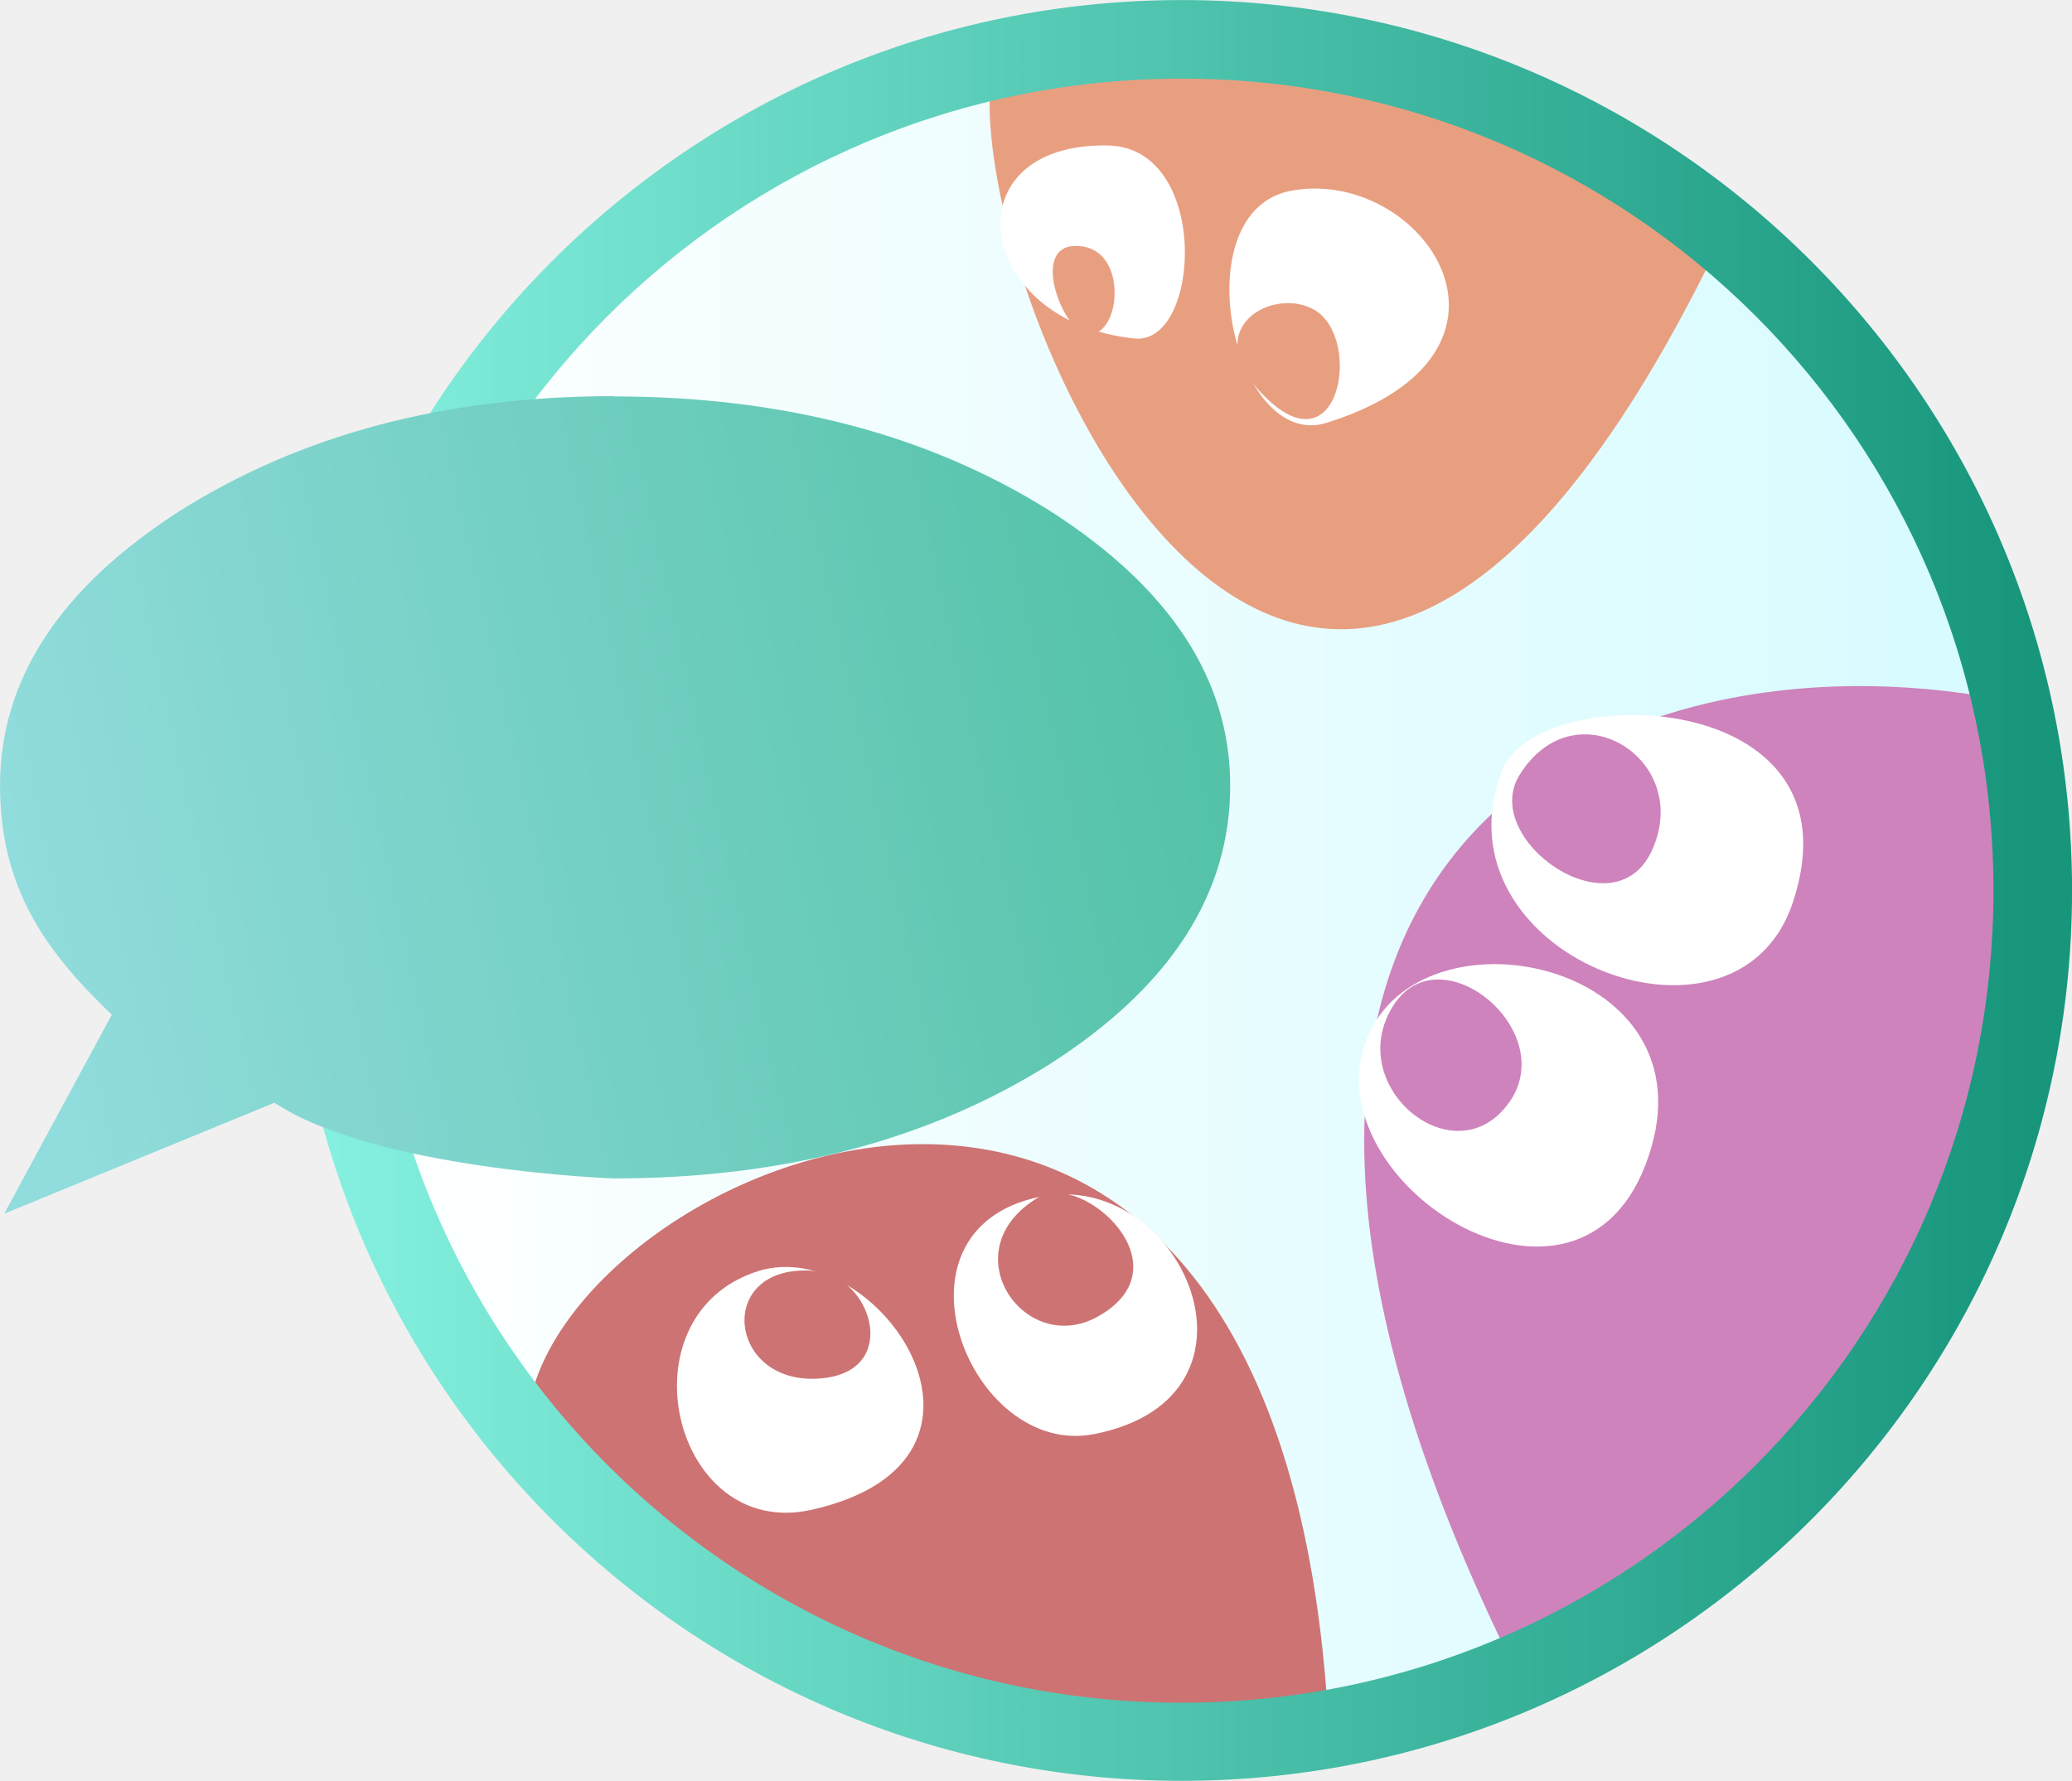
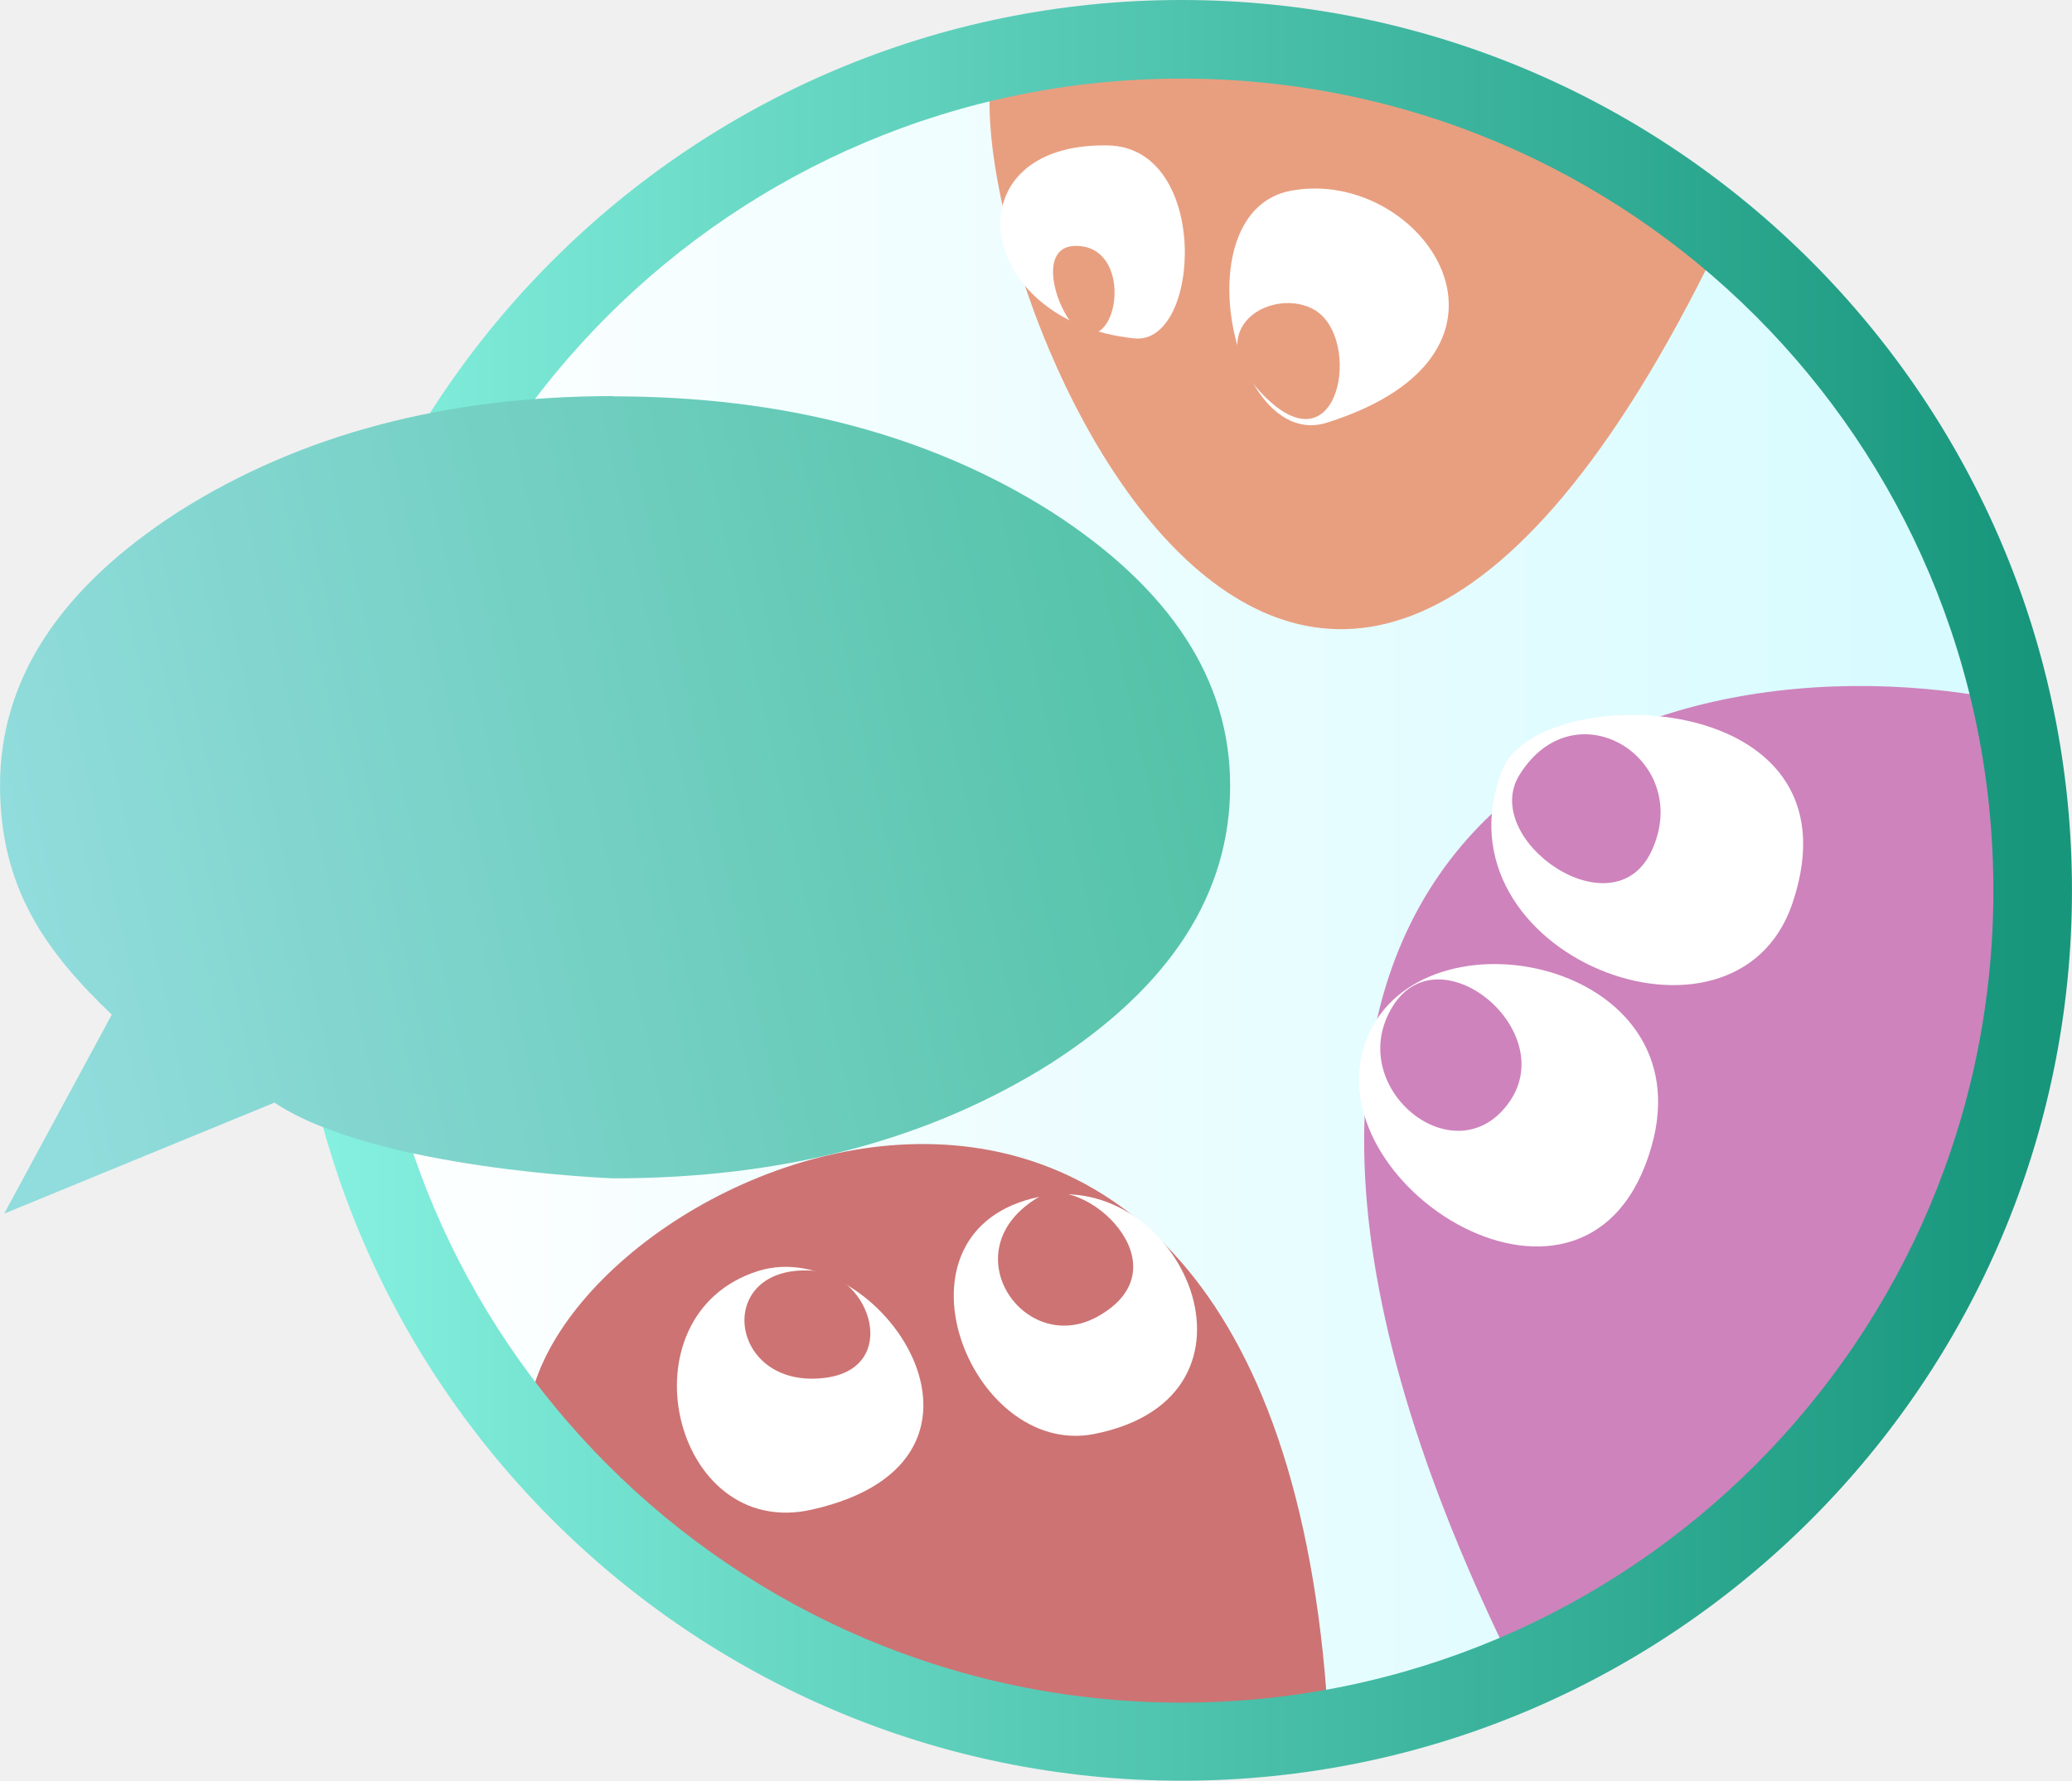
- <svg xmlns="http://www.w3.org/2000/svg" xmlns:xlink="http://www.w3.org/1999/xlink" width="7.935mm" height="6.82mm" viewBox="0 0 7.935 6.82" version="1.1" id="svg88639">
-   <defs id="defs88636">
-     <linearGradient xlink:href="#linearGradient30479" id="linearGradient45479" gradientUnits="userSpaceOnUse" gradientTransform="translate(4.229279,31.59499)" x1="96.903" y1="126.701" x2="103.423" y2="126.701" />
-     <linearGradient id="linearGradient30479">
-       <stop style="stop-color:#ffffff;stop-opacity:1" offset="0" id="stop30475" />
-       <stop style="stop-color:#d5fbff;stop-opacity:1" offset="1" id="stop30477" />
+ <svg xmlns="http://www.w3.org/2000/svg" width="29.991" height="25.776" viewBox="0 0 7.935 6.82">
+   <defs>
+     <linearGradient id="A" x1="101.133" y1="158.295" x2="107.653" y2="158.295" gradientUnits="userSpaceOnUse">
+       <stop offset="0" stop-color="#fff" />
+       <stop offset="1" stop-color="#d5fbff" />
    </linearGradient>
-     <linearGradient xlink:href="#linearGradient30473" id="linearGradient45481" gradientUnits="userSpaceOnUse" gradientTransform="translate(4.229279,31.59499)" x1="96.903" y1="126.701" x2="103.423" y2="126.701" />
-     <linearGradient id="linearGradient30473">
-       <stop style="stop-color:#85f0df;stop-opacity:1" offset="0" id="stop30469" />
-       <stop style="stop-color:#17967c;stop-opacity:1" offset="1" id="stop30471" />
+     <linearGradient id="B" x1="101.133" y1="158.295" x2="107.653" y2="158.295" gradientUnits="userSpaceOnUse">
+       <stop offset="0" stop-color="#85f0df" />
+       <stop offset="1" stop-color="#17967c" />
    </linearGradient>
-     <linearGradient xlink:href="#linearGradient30007" id="linearGradient45553" gradientUnits="userSpaceOnUse" gradientTransform="matrix(-0.00142511,-0.00243703,0.00184736,-0.00103703,102.2298,158.1143)" x1="-339.246" y1="1009.728" x2="477.689" y2="-910.07" spreadMethod="pad" />
-     <linearGradient gradientTransform="matrix(-0.0054,-0.0094,0.007,-0.004,0.05,0)" gradientUnits="userSpaceOnUse" id="linearGradient30007" spreadMethod="pad" x1="-819.2" x2="819.2">
-       <stop offset="0.0" stop-color="#ff9966" id="stop30003" style="stop-color:#53c2a7;stop-opacity:1" />
-       <stop offset="1.0" stop-color="#ffffff" id="stop30005" style="stop-color:#91dcdc;stop-opacity:1" />
+     <linearGradient id="C" gradientTransform="matrix(-0.00142511,-0.00243703,0.00184736,-0.00103703,102.2298,158.1143)" x1="-339.246" y1="1009.728" x2="477.689" y2="-910.07" gradientUnits="userSpaceOnUse" spreadMethod="pad">
+       <stop offset="0" stop-color="#53c2a7" />
+       <stop offset="1" stop-color="#91dcdc" />
    </linearGradient>
  </defs>
-   <g id="layer1" transform="translate(1.0937,-5.40487)">
-     <g id="g47365" transform="translate(-100.9615,-149.4799)" style="display:inline">
-       <path style="color:#000000;fill:url(#linearGradient45479);stroke-width:0.3;stroke-linecap:square;-inkscape-stroke:none;paint-order:markers fill stroke" d="m 107.653,158.296 a 3.26,3.26 0 0 1 -3.26,3.26 3.26,3.26 0 0 1 -3.26,-3.26 3.26,3.26 0 0 1 3.26,-3.26 3.26,3.26 0 0 1 3.26,3.26 z" id="path47452" />
-       <g id="g76910">
-         <path style="fill:#e89f80;fill-opacity:1;stroke:none;stroke-width:0.265px;stroke-linecap:butt;stroke-linejoin:miter;stroke-opacity:1" d="m 106.445,155.829 c -0.867,-0.488 -1.874,-1.1 -2.774,-0.693 -0.161,0.743 1.157,4.022 2.774,0.693 z" id="path54165" />
-         <path style="fill:#ffffff;fill-opacity:1;stroke:none;stroke-width:0.265px;stroke-linecap:butt;stroke-linejoin:miter;stroke-opacity:1" d="m 104.111,155.442 c 0.393,0.007 0.357,0.766 0.101,0.739 -0.616,-0.063 -0.71,-0.751 -0.101,-0.739 z" id="path58894" />
-         <path style="fill:#ffffff;fill-opacity:1;stroke:none;stroke-width:0.265px;stroke-linecap:butt;stroke-linejoin:miter;stroke-opacity:1" d="m 104.814,155.615 c 0.502,-0.091 0.992,0.619 0.135,0.889 -0.36,0.113 -0.556,-0.813 -0.135,-0.889 z" id="path58896" />
-         <path style="fill:#e89f80;fill-opacity:1;stroke:none;stroke-width:0.265px;stroke-linecap:butt;stroke-linejoin:miter;stroke-opacity:1" d="m 104.705,156.397 c 0.292,0.3 0.382,-0.213 0.199,-0.324 -0.155,-0.094 -0.452,0.064 -0.199,0.324 z" id="path54163-1-5-9" />
-         <path style="fill:#e89f80;fill-opacity:1;stroke:none;stroke-width:0.265px;stroke-linecap:butt;stroke-linejoin:miter;stroke-opacity:1" d="m 104.012,156.157 c 0.139,0.062 0.192,-0.305 -0.003,-0.329 -0.198,-0.025 -0.084,0.29 0.003,0.329 z" id="path54163-1-5-9-7" />
-       </g>
-       <g id="g76905">
-         <path style="fill:#ce83bc;fill-opacity:1;stroke:none;stroke-width:0.265px;stroke-linecap:butt;stroke-linejoin:miter;stroke-opacity:1" d="m 105.647,161.232 c 1.434,-0.159 2.147,-1.995 1.88,-3.669 -1.482,-0.281 -3.396,0.561 -1.88,3.669 z" id="path54163" />
-         <path style="fill:#ffffff;fill-opacity:1;stroke:none;stroke-width:0.265px;stroke-linecap:butt;stroke-linejoin:miter;stroke-opacity:1" d="m 105.621,157.834 c -0.275,0.705 0.893,1.162 1.112,0.509 0.28,-0.834 -0.977,-0.855 -1.112,-0.509 z" id="path58898" />
-         <path style="fill:#ffffff;fill-opacity:1;stroke:none;stroke-width:0.265px;stroke-linecap:butt;stroke-linejoin:miter;stroke-opacity:1" d="m 105.104,158.859 c -0.229,0.561 0.855,1.242 1.089,0.416 0.202,-0.711 -0.879,-0.93 -1.089,-0.416 z" id="path58900" />
-         <path style="fill:#ce83bc;fill-opacity:1;stroke:none;stroke-width:0.265px;stroke-linecap:butt;stroke-linejoin:miter;stroke-opacity:1" d="m 105.65,159.103 c 0.189,-0.275 -0.269,-0.649 -0.447,-0.366 -0.195,0.31 0.241,0.665 0.447,0.366 z" id="path54163-1" />
-         <path style="fill:#ce83bc;fill-opacity:1;stroke:none;stroke-width:0.265px;stroke-linecap:butt;stroke-linejoin:miter;stroke-opacity:1" d="m 106.194,158.142 c 0.16,-0.349 -0.294,-0.633 -0.507,-0.289 -0.153,0.247 0.361,0.608 0.507,0.289 z" id="path54163-1-5" />
-       </g>
-       <g id="g76900">
-         <path style="fill:#cd7373;fill-opacity:1;stroke:none;stroke-width:0.265px;stroke-linecap:butt;stroke-linejoin:miter;stroke-opacity:1" d="m 101.887,160.33 c 0.061,-0.976 2.9,-2.259 3.071,1.199 -1.2,0.38 -2.896,-0.522 -3.071,-1.199 z" id="path54161" />
-         <path style="fill:#ffffff;fill-opacity:1;stroke:none;stroke-width:0.265px;stroke-linecap:butt;stroke-linejoin:miter;stroke-opacity:1" d="m 102.976,160.667 c -0.534,0.12 -0.735,-0.746 -0.205,-0.914 0.456,-0.144 1.053,0.724 0.205,0.914 z" id="path58902" />
-         <path style="fill:#ffffff;fill-opacity:1;stroke:none;stroke-width:0.265px;stroke-linecap:butt;stroke-linejoin:miter;stroke-opacity:1" d="m 104.059,160.377 c 0.72,-0.143 0.332,-1.022 -0.212,-0.908 -0.609,0.127 -0.265,1.003 0.212,0.908 z" id="path58904" />
-         <path style="fill:#cd7373;fill-opacity:1;stroke:none;stroke-width:0.265px;stroke-linecap:butt;stroke-linejoin:miter;stroke-opacity:1" d="m 104.072,159.927 c 0.346,-0.193 -0.059,-0.555 -0.225,-0.458 -0.343,0.201 -0.058,0.616 0.225,0.458 z" id="path54161-7" />
-         <path style="fill:#cd7373;fill-opacity:1;stroke:none;stroke-width:0.265px;stroke-linecap:butt;stroke-linejoin:miter;stroke-opacity:1" d="m 103.028,160.162 c 0.289,-0.037 0.175,-0.393 -0.042,-0.41 -0.39,-0.032 -0.333,0.458 0.042,0.41 z" id="path54161-7-1" />
-       </g>
-       <path style="color:#000000;fill:url(#linearGradient45481);stroke-linecap:square;-inkscape-stroke:none;paint-order:markers fill stroke" d="m 104.393,154.885 c -1.882,0 -3.41,1.529 -3.41,3.41 0,1.882 1.529,3.41 3.41,3.41 1.882,0 3.41,-1.529 3.41,-3.41 0,-1.882 -1.529,-3.41 -3.41,-3.41 z m 0,0.301 c 1.719,0 3.109,1.39 3.109,3.109 0,1.719 -1.39,3.111 -3.109,3.111 -1.719,0 -3.109,-1.392 -3.109,-3.111 0,-1.719 1.39,-3.109 3.109,-3.109 z" id="path47454" />
-       <path d="m 102.217,156.403 c 0.651,0 1.21,0.147 1.676,0.441 0.457,0.294 0.686,0.644 0.686,1.05 0,0.415 -0.229,0.769 -0.686,1.063 -0.466,0.294 -1.025,0.441 -1.676,0.441 0,0 -0.912,-0.033 -1.298,-0.29 l -1.035,0.425 0.412,-0.762 c -0.248,-0.237 -0.428,-0.48 -0.428,-0.878 0,-0.406 0.229,-0.756 0.686,-1.05 0.466,-0.294 1.02,-0.441 1.663,-0.441" fill="url(#gradient0)" fill-rule="evenodd" stroke="none" id="path20049-0-8" style="display:inline;fill:url(#linearGradient45553);fill-opacity:1;stroke-width:0.262" />
-     </g>
+   <g transform="translate(-99.868 -154.885)">
+     <path d="M107.653 158.296a3.26 3.26 0 1 1-6.52 0 3.26 3.26 0 1 1 6.52 0z" fill="url(#A)" paint-order="markers fill stroke" />
+     <path d="M106.445 155.829c-.867-.488-1.874-1.1-2.774-.693-.161.743 1.157 4.022 2.774.693z" fill="#e89f80" />
+     <path d="M104.111 155.442c.393.007.357.766.101.739-.616-.063-.71-.751-.101-.739zm.703.173c.502-.091.992.619.135.889-.36.113-.556-.813-.135-.889z" fill="#fff" />
+     <path d="M104.705 156.397c.292.3.382-.213.199-.324-.155-.094-.452.064-.199.324zm-.693-.24c.139.062.192-.305-.003-.329s-.084.29.003.329z" fill="#e89f80" />
+     <path d="M105.647 161.232c1.434-.159 2.147-1.995 1.88-3.669-1.482-.281-3.396.561-1.88 3.669z" fill="#ce83bc" />
+     <path d="M105.621 157.834c-.275.705.893 1.162 1.112.509.28-.834-.977-.855-1.112-.509zm-.517 1.025c-.229.561.855 1.242 1.089.416.202-.711-.879-.93-1.089-.416z" fill="#fff" />
+     <path d="M105.65 159.103c.189-.275-.269-.649-.447-.366-.195.31.241.665.447.366zm.544-.961c.16-.349-.294-.633-.507-.289-.153.247.361.608.507.289z" fill="#ce83bc" />
+     <path d="M101.887 160.33c.061-.976 2.9-2.259 3.071 1.199-1.2.38-2.896-.522-3.071-1.199z" fill="#cd7373" />
+     <path d="M102.976 160.667c-.534.12-.735-.746-.205-.914.456-.144 1.053.724.205.914zm1.083-.29c.72-.143.332-1.022-.212-.908-.609.127-.265 1.003.212.908z" fill="#fff" />
+     <path d="M104.072 159.927c.346-.193-.059-.555-.225-.458-.343.201-.058.616.225.458zm-1.044.235c.289-.037.175-.393-.042-.41-.39-.031-.333.458.042.41z" fill="#cd7373" />
+     <path d="M104.393 154.885c-1.882 0-3.41 1.529-3.41 3.41s1.529 3.41 3.41 3.41 3.41-1.529 3.41-3.41-1.529-3.41-3.41-3.41zm0 .301c1.719 0 3.109 1.39 3.109 3.109a3.11 3.11 0 0 1-3.109 3.111 3.11 3.11 0 0 1-3.109-3.111c0-1.719 1.39-3.109 3.109-3.109z" fill="url(#B)" paint-order="markers fill stroke" />
+     <path d="M102.217 156.403c.651 0 1.21.147 1.676.441.457.294.686.644.686 1.05 0 .415-.229.769-.686 1.063-.466.294-1.025.441-1.676.441 0 0-.912-.033-1.298-.29l-1.035.425.412-.762c-.248-.237-.428-.48-.428-.878 0-.406.229-.756.686-1.05.466-.294 1.02-.441 1.663-.441" fill="url(#C)" fill-rule="evenodd" />
  </g>
</svg>
